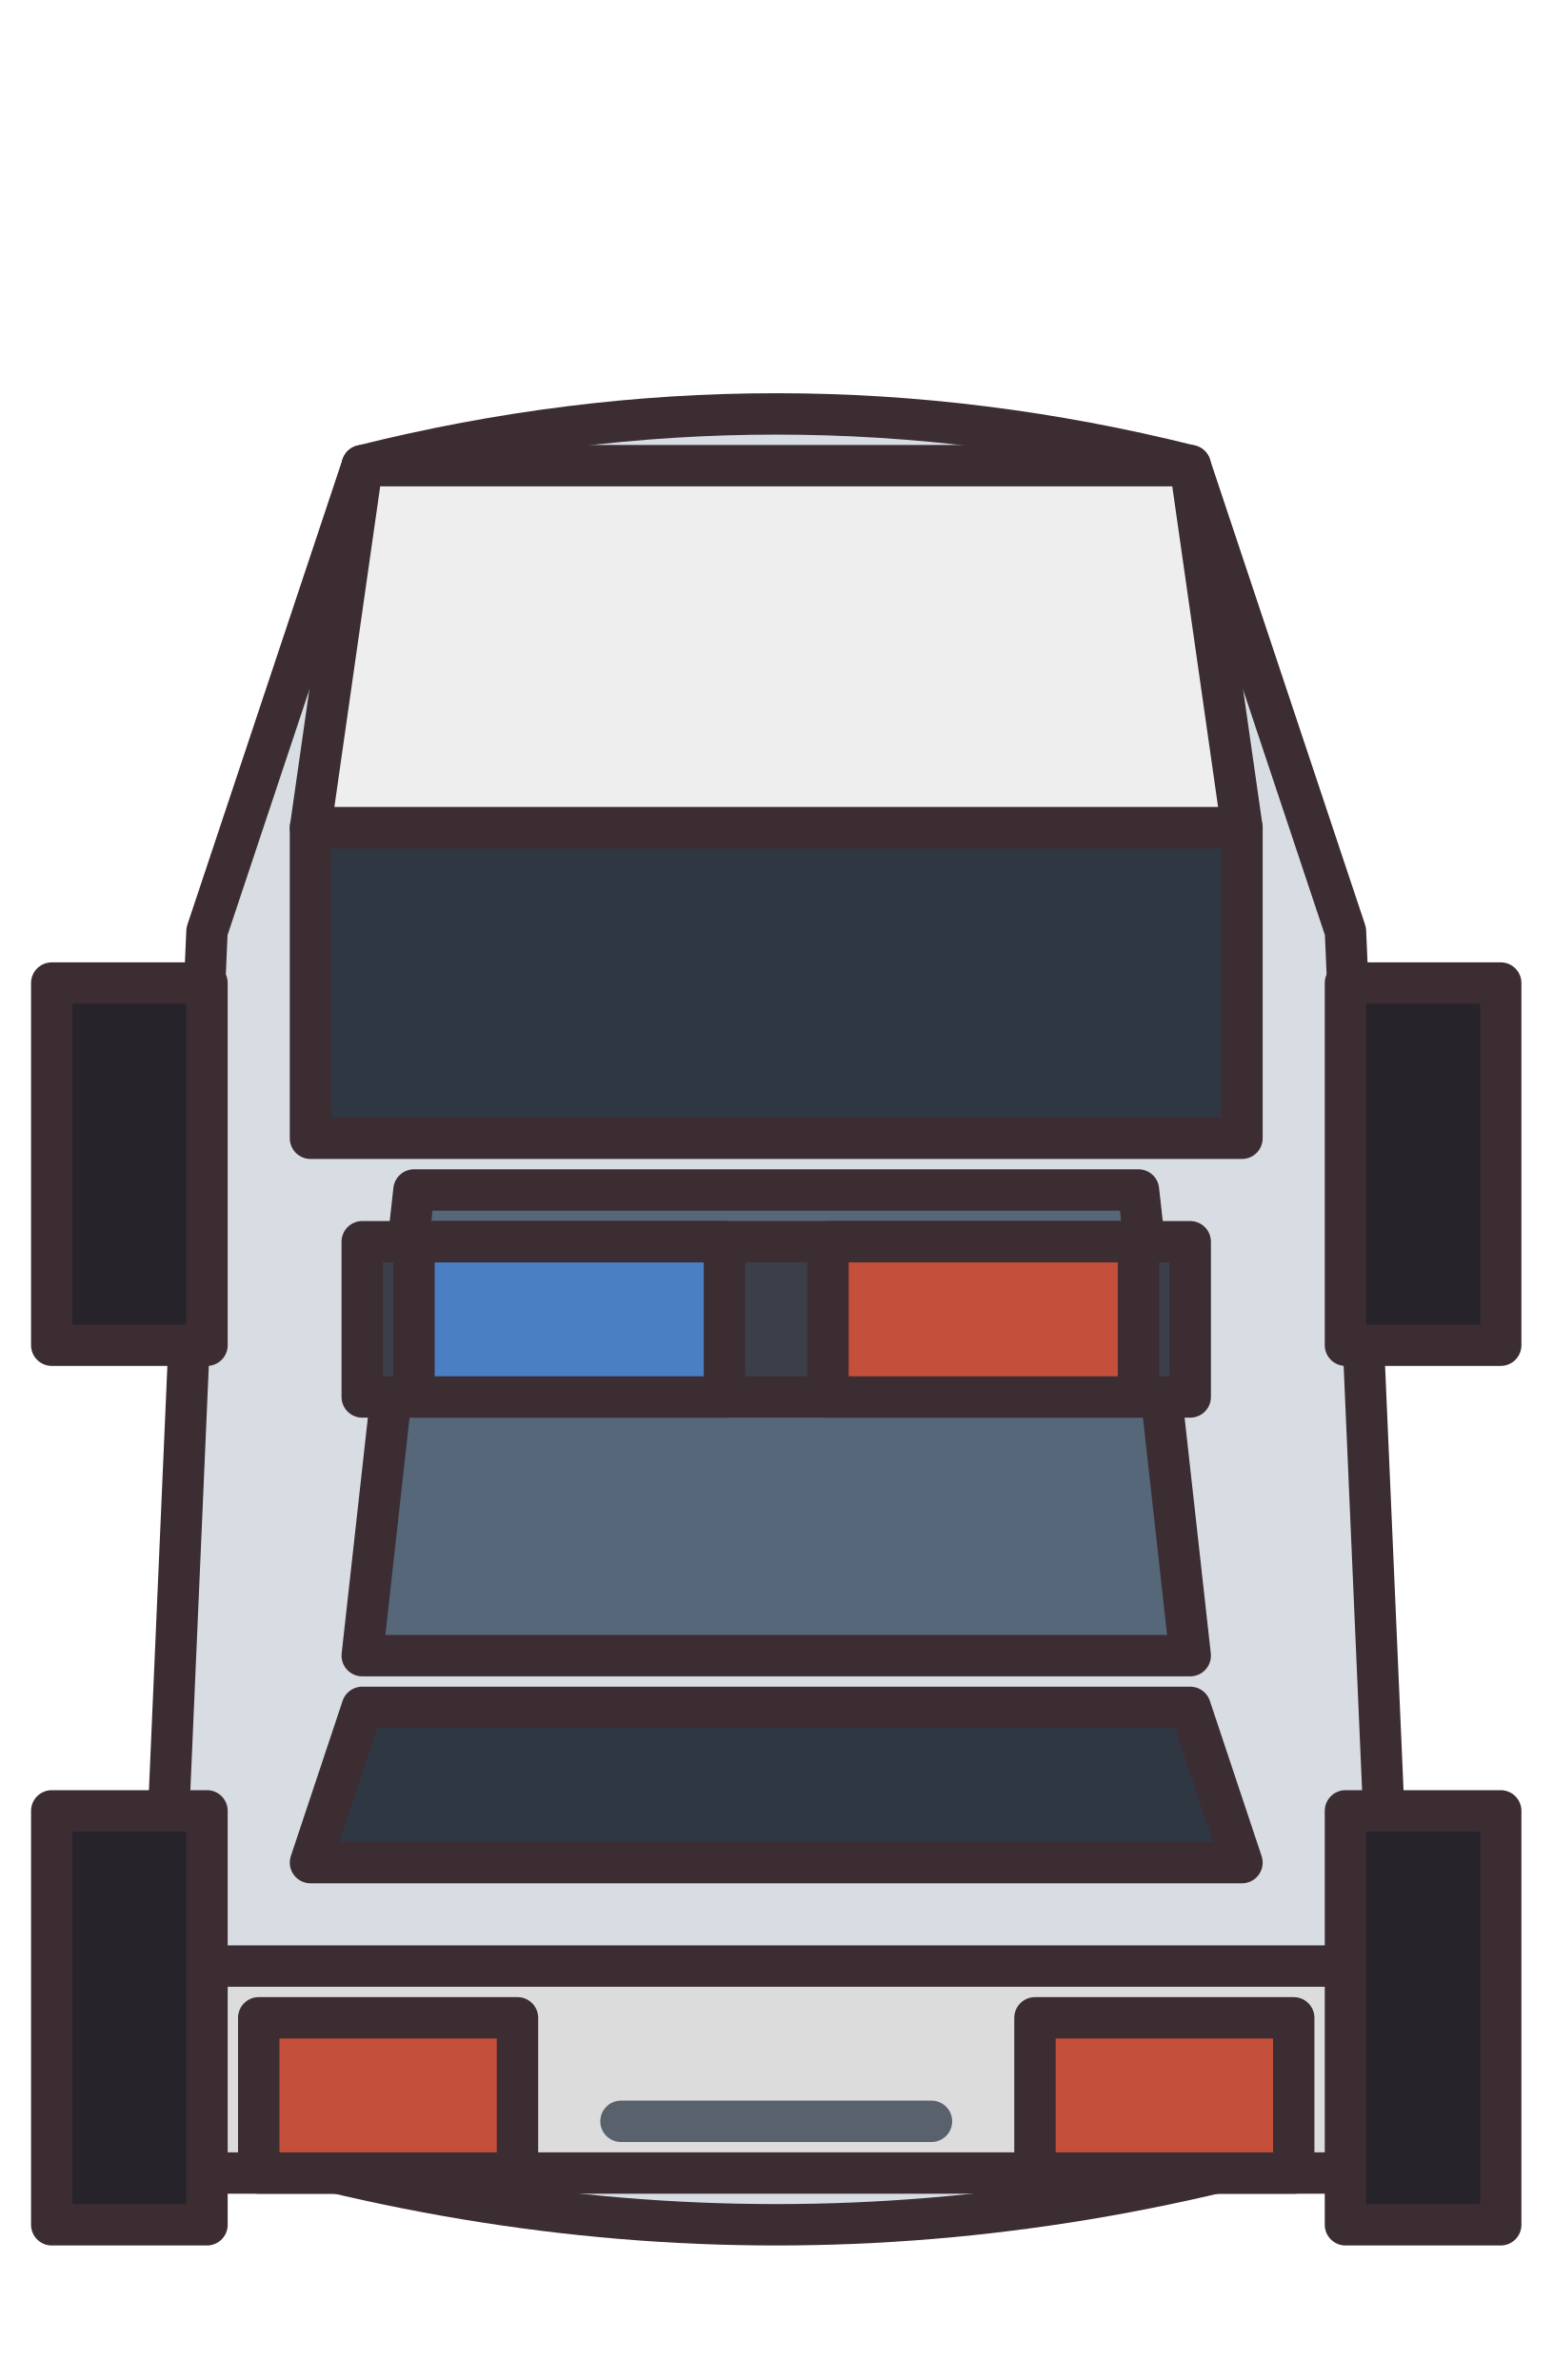
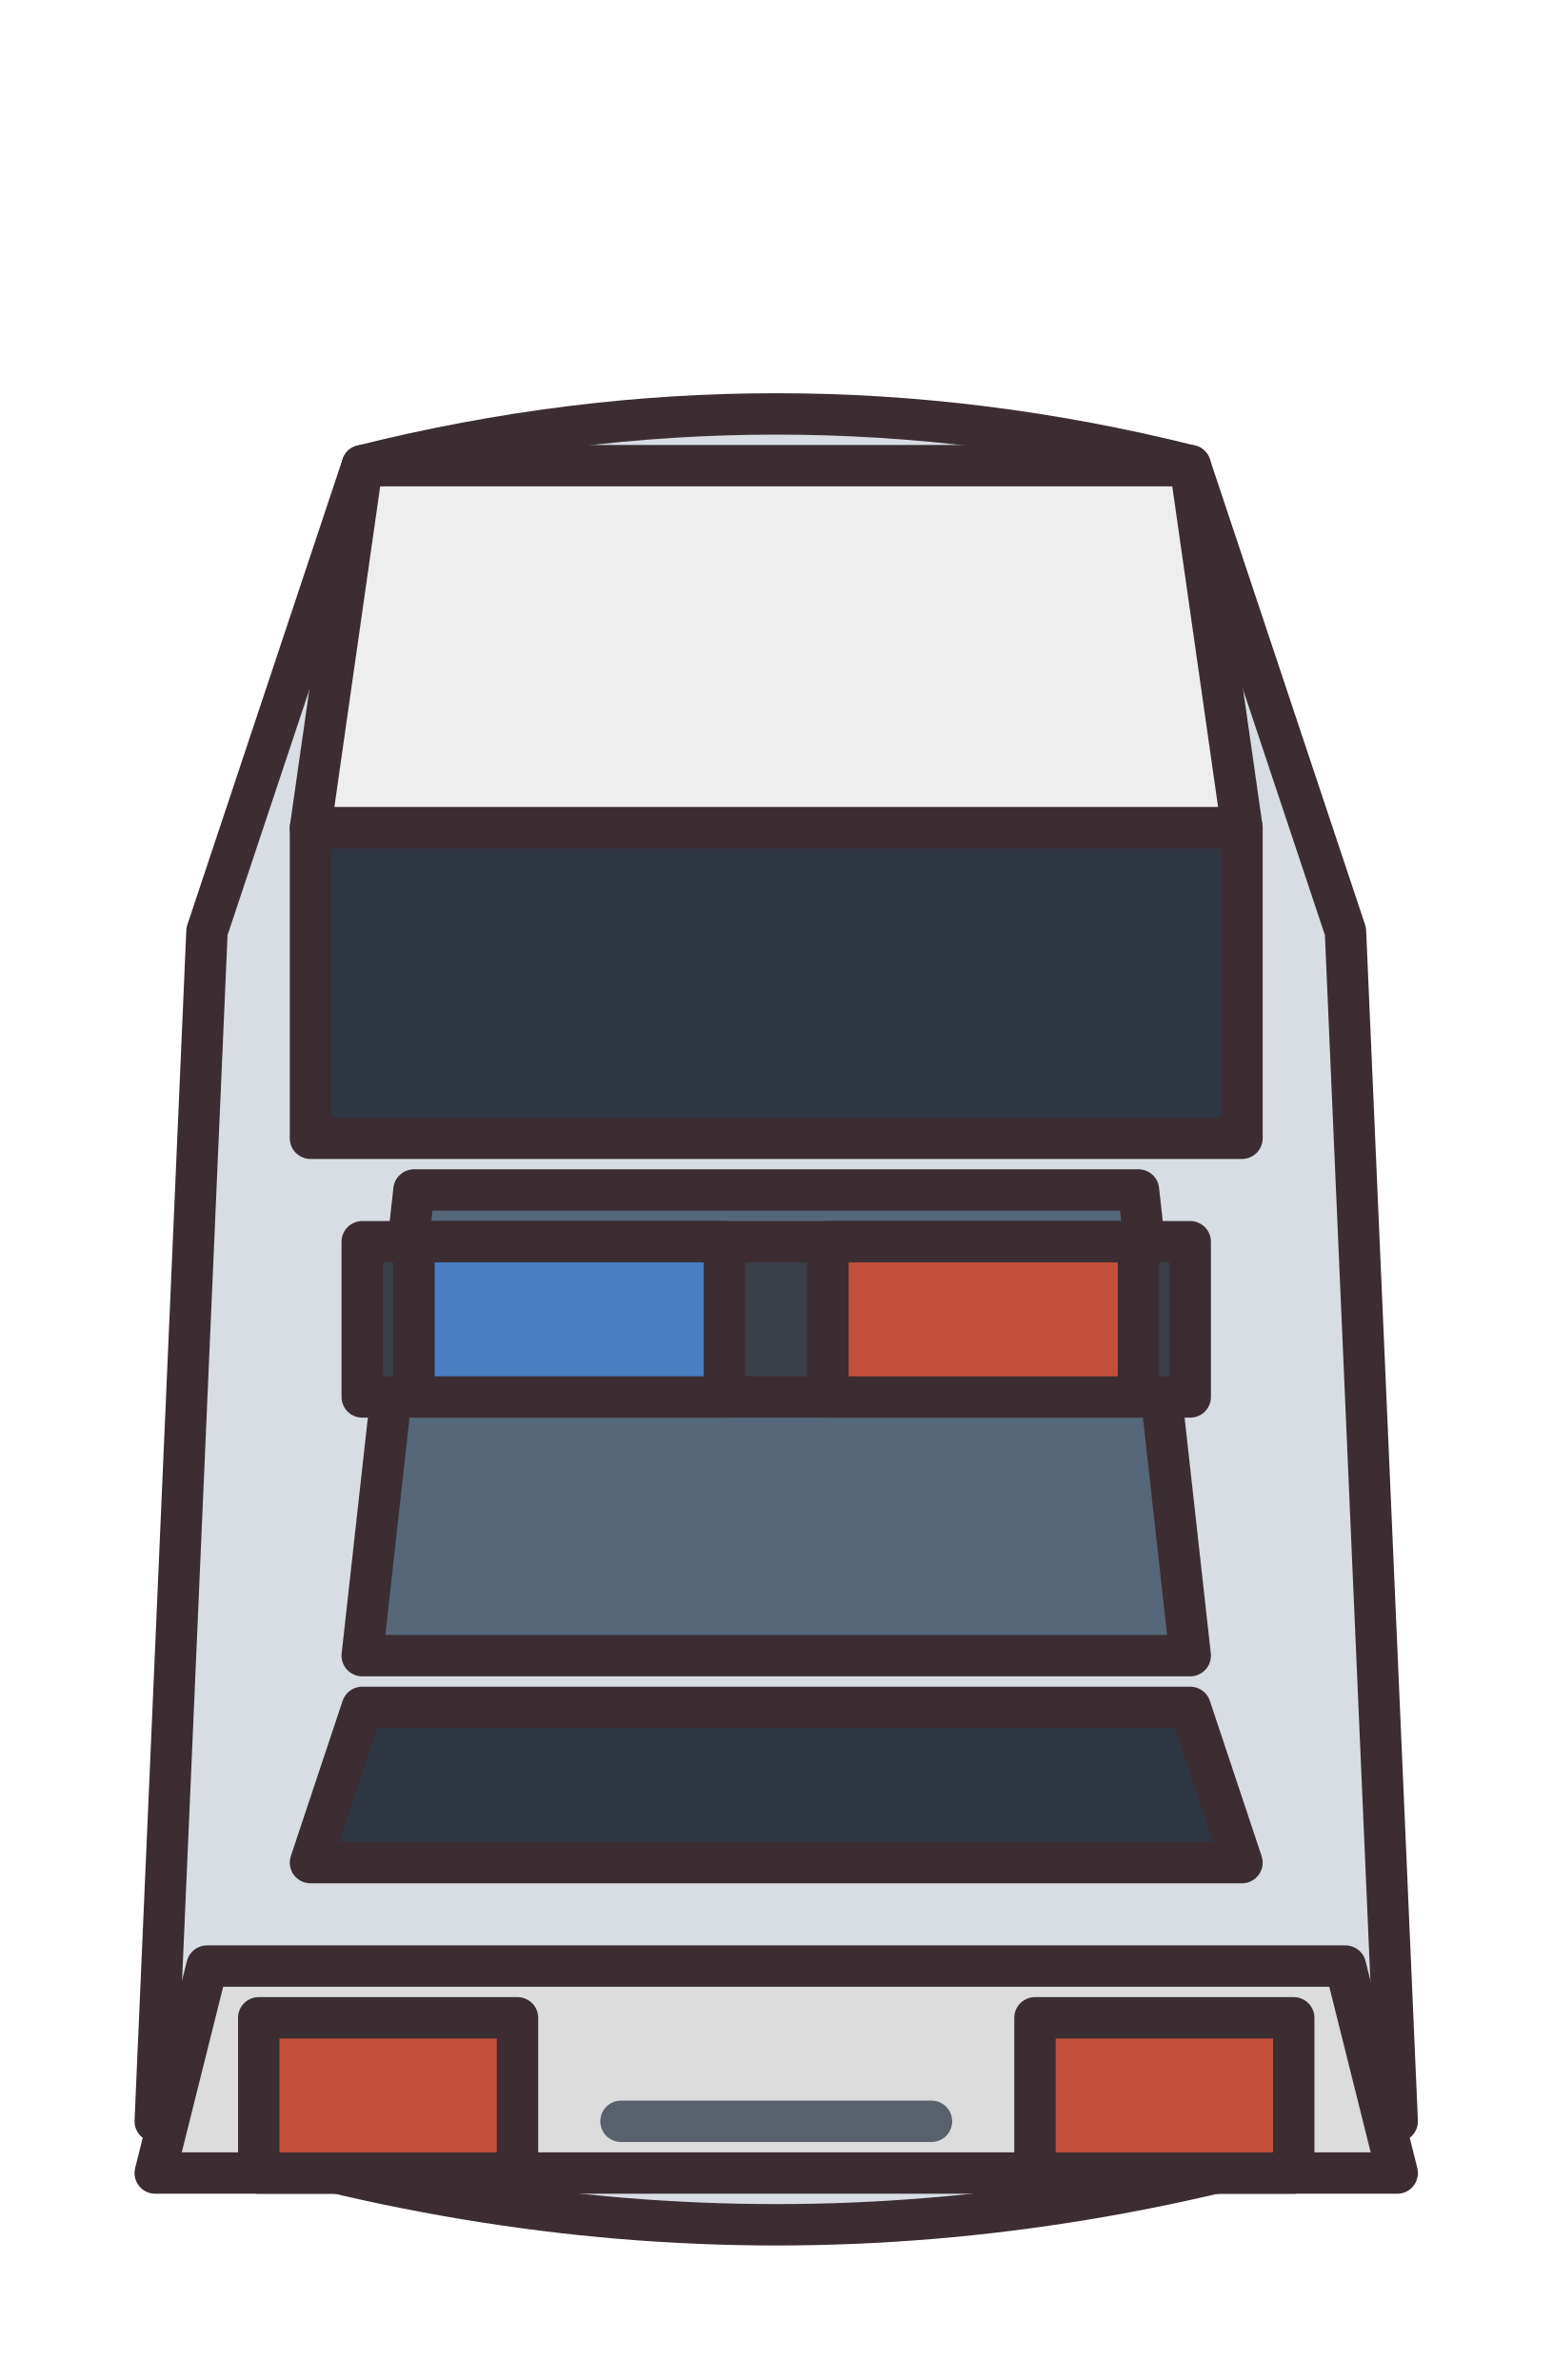
<svg xmlns="http://www.w3.org/2000/svg" width="30" height="46" viewBox="0 0 30 46" shape-rendering="geometricPrecision" stroke="#3b2d32" stroke-width="0.8" stroke-linejoin="round" stroke-linecap="round">
  <g transform="translate(0 4)">
    <path d="M7 5 Q15 3 23 5 L26 14 L27 37 Q15 41 3 37 L4 14 Z" fill="#d8dde4" />
    <path d="M7 5 L23 5 L24 12 L6 12 Z" fill="#eeeeee" />
    <path d="M4 34 L26 34 L27 38 L3 38 Z" fill="#dcdcdc" />
    <path d="M6 12 L24 12 L24 18 L6 18 Z" fill="#2f3742" />
    <path d="M8 19 L22 19 L23 28 L7 28 Z" fill="#556779" />
    <path d="M7 29 L23 29 L24 32 L6 32 Z" fill="#2f3742" />
-     <path d="M1 15 L4 15 L4 22 L1 22 Z M26 15 L29 15 L29 22 L26 22 Z M1 31 L4 31 L4 39 L1 39 Z M26 31 L29 31 L29 39 L26 39 Z" fill="#26232a" />
    <path d="M5 35 L10 35 L10 38 L5 38 Z M20 35 L25 35 L25 38 L20 38 Z" fill="#c4503c" />
    <path d="M12 37 L18 37" fill="none" stroke="#59616c" />
    <path d="M7 20 L23 20 L23 23 L7 23 Z" fill="#3a3f4a" />
    <path d="M8 20 L14 20 L14 23 L8 23 Z" fill="#4a7fc4" />
    <path d="M16 20 L22 20 L22 23 L16 23 Z" fill="#c4503c" />
  </g>
</svg>
